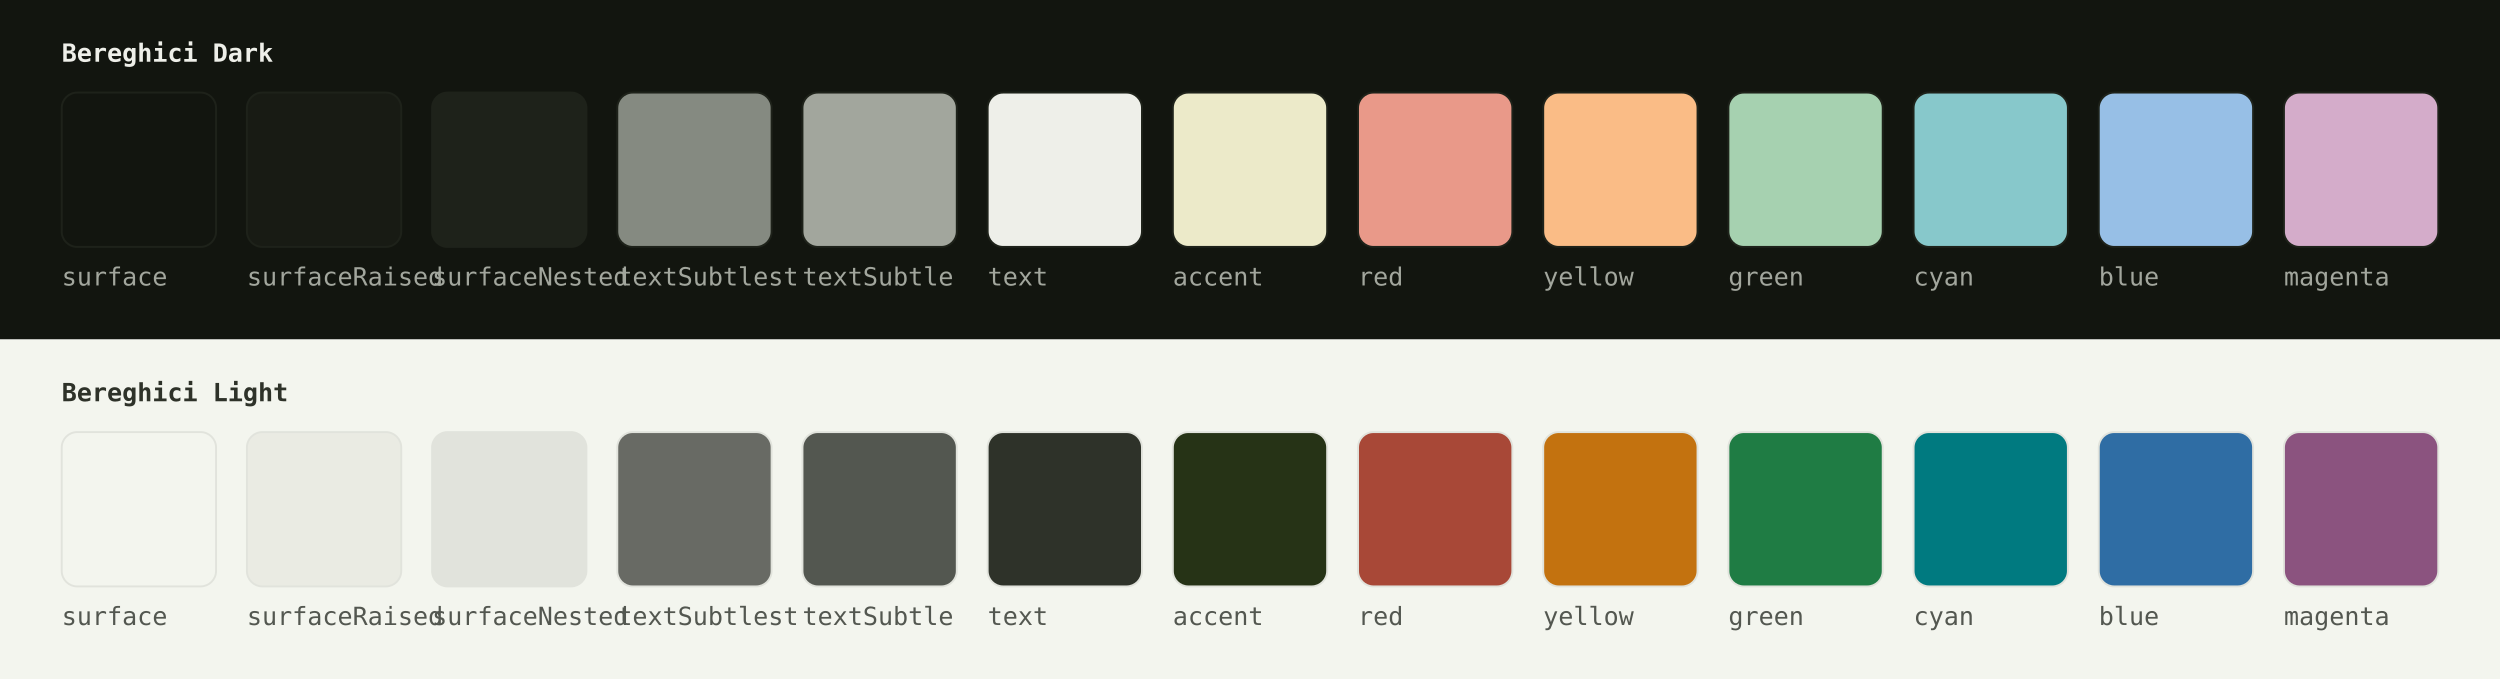
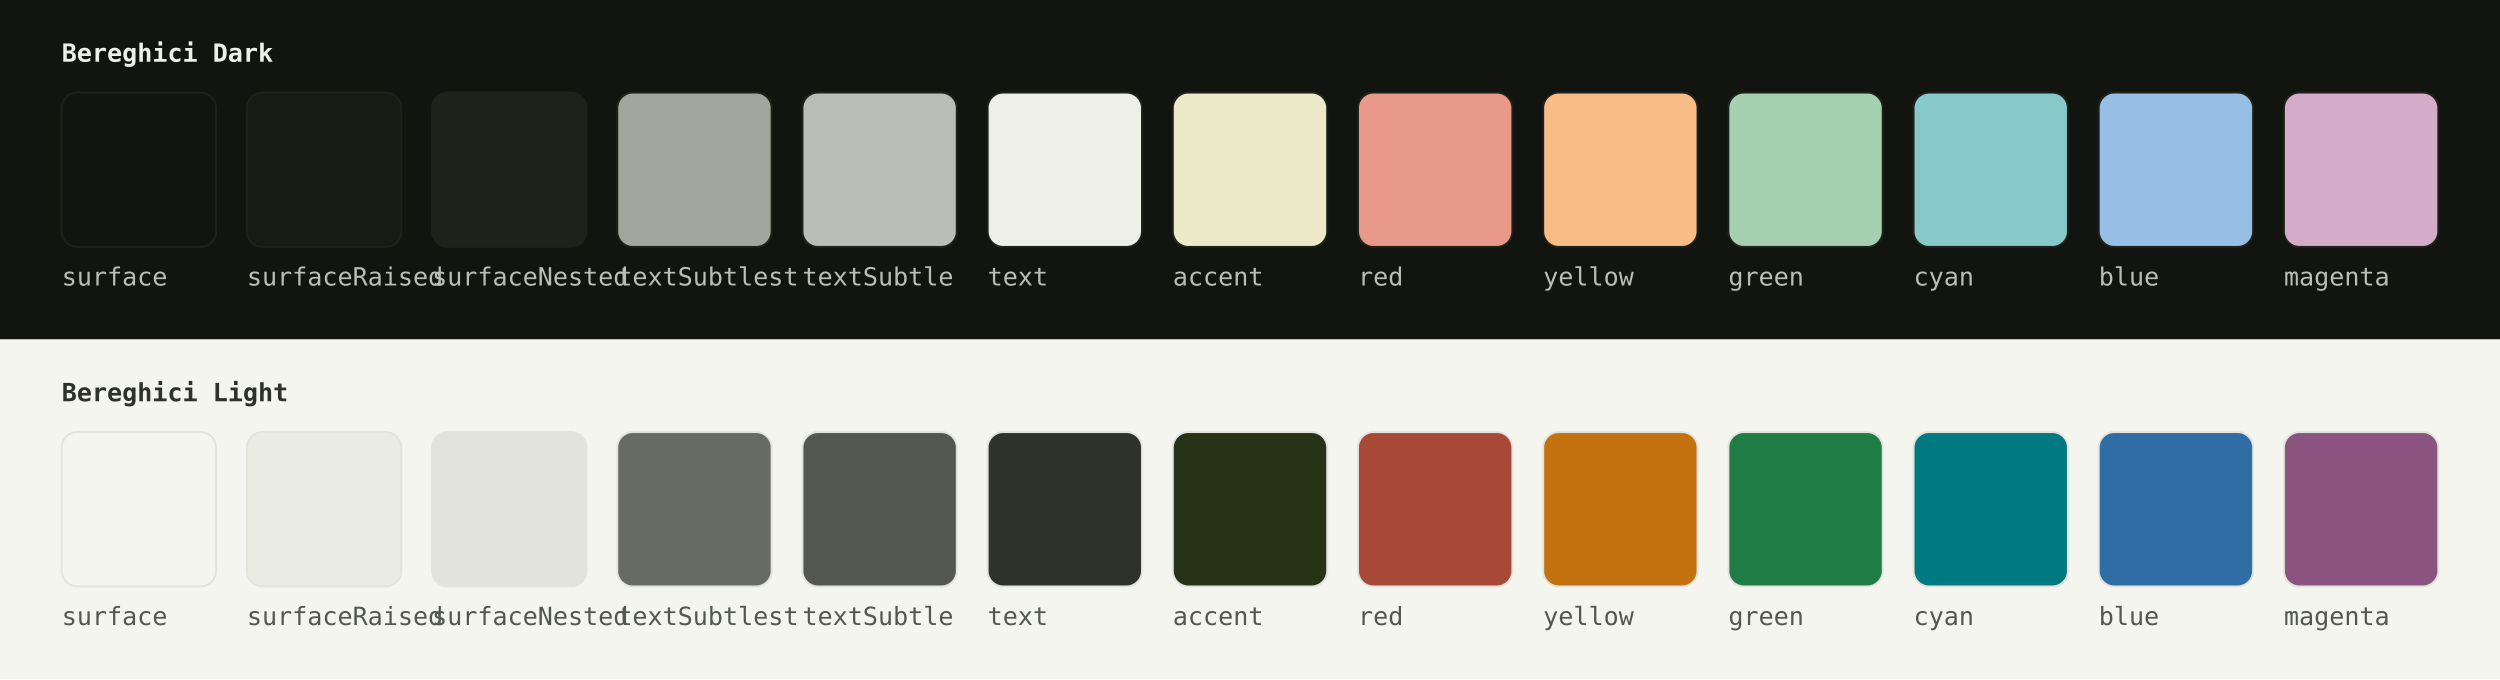
<svg xmlns="http://www.w3.org/2000/svg" width="1296" height="352" viewBox="0 0 1296 352" font-family="ui-monospace, SFMono-Regular, Menlo, monospace" font-size="13">
  <g>
    <rect y="0" width="1296" height="176" fill="#12150f" />
    <text x="32" y="32" fill="#eeefe9" font-weight="600">Bereghici Dark</text>
    <rect x="32" y="48" width="80" height="80" rx="8" fill="#12150f" stroke="#1e221a" />
-     <text x="32" y="148" fill="#a2a69d">surface</text>
+     <text x="32" y="148" fill="#bbbeb6">surface</text>
    <rect x="128" y="48" width="80" height="80" rx="8" fill="#181b14" stroke="#1e221a" />
-     <text x="128" y="148" fill="#a2a69d">surfaceRaised</text>
+     <text x="128" y="148" fill="#bbbeb6">surfaceRaised</text>
    <rect x="224" y="48" width="80" height="80" rx="8" fill="#1e221a" stroke="#1e221a" />
-     <text x="224" y="148" fill="#a2a69d">surfaceNested</text>
-     <rect x="320" y="48" width="80" height="80" rx="8" fill="#858a81" stroke="#1e221a" />
-     <text x="320" y="148" fill="#a2a69d">textSubtlest</text>
-     <rect x="416" y="48" width="80" height="80" rx="8" fill="#a2a69d" stroke="#1e221a" />
-     <text x="416" y="148" fill="#a2a69d">textSubtle</text>
+     <text x="224" y="148" fill="#bbbeb6">surfaceNested</text>
+     <rect x="320" y="48" width="80" height="80" rx="8" fill="#a2a69d" stroke="#1e221a" />
+     <text x="320" y="148" fill="#bbbeb6">textSubtlest</text>
+     <rect x="416" y="48" width="80" height="80" rx="8" fill="#bbbeb6" stroke="#1e221a" />
+     <text x="416" y="148" fill="#bbbeb6">textSubtle</text>
    <rect x="512" y="48" width="80" height="80" rx="8" fill="#eeefe9" stroke="#1e221a" />
-     <text x="512" y="148" fill="#a2a69d">text</text>
+     <text x="512" y="148" fill="#bbbeb6">text</text>
    <rect x="608" y="48" width="80" height="80" rx="8" fill="#eceac9" stroke="#1e221a" />
-     <text x="608" y="148" fill="#a2a69d">accent</text>
+     <text x="608" y="148" fill="#bbbeb6">accent</text>
    <rect x="704" y="48" width="80" height="80" rx="8" fill="#e99989" stroke="#1e221a" />
-     <text x="704" y="148" fill="#a2a69d">red</text>
+     <text x="704" y="148" fill="#bbbeb6">red</text>
    <rect x="800" y="48" width="80" height="80" rx="8" fill="#fabc86" stroke="#1e221a" />
-     <text x="800" y="148" fill="#a2a69d">yellow</text>
+     <text x="800" y="148" fill="#bbbeb6">yellow</text>
    <rect x="896" y="48" width="80" height="80" rx="8" fill="#a6d1b0" stroke="#1e221a" />
-     <text x="896" y="148" fill="#a2a69d">green</text>
+     <text x="896" y="148" fill="#bbbeb6">green</text>
    <rect x="992" y="48" width="80" height="80" rx="8" fill="#87c8cb" stroke="#1e221a" />
-     <text x="992" y="148" fill="#a2a69d">cyan</text>
+     <text x="992" y="148" fill="#bbbeb6">cyan</text>
    <rect x="1088" y="48" width="80" height="80" rx="8" fill="#97bfe6" stroke="#1e221a" />
-     <text x="1088" y="148" fill="#a2a69d">blue</text>
+     <text x="1088" y="148" fill="#bbbeb6">blue</text>
    <rect x="1184" y="48" width="80" height="80" rx="8" fill="#d4acca" stroke="#1e221a" />
-     <text x="1184" y="148" fill="#a2a69d">magenta</text>
+     <text x="1184" y="148" fill="#bbbeb6">magenta</text>
  </g>
  <g>
    <rect y="176" width="1296" height="176" fill="#f3f5ee" />
    <text x="32" y="208" fill="#2e3229" font-weight="600">Bereghici Light</text>
    <rect x="32" y="224" width="80" height="80" rx="8" fill="#f3f5ee" stroke="#e1e3dc" />
    <text x="32" y="324" fill="#535750">surface</text>
    <rect x="128" y="224" width="80" height="80" rx="8" fill="#eaebe3" stroke="#e1e3dc" />
    <text x="128" y="324" fill="#535750">surfaceRaised</text>
    <rect x="224" y="224" width="80" height="80" rx="8" fill="#e1e3dc" stroke="#e1e3dc" />
    <text x="224" y="324" fill="#535750">surfaceNested</text>
    <rect x="320" y="224" width="80" height="80" rx="8" fill="#686a64" stroke="#e1e3dc" />
    <text x="320" y="324" fill="#535750">textSubtlest</text>
    <rect x="416" y="224" width="80" height="80" rx="8" fill="#535750" stroke="#e1e3dc" />
    <text x="416" y="324" fill="#535750">textSubtle</text>
    <rect x="512" y="224" width="80" height="80" rx="8" fill="#2e3229" stroke="#e1e3dc" />
    <text x="512" y="324" fill="#535750">text</text>
    <rect x="608" y="224" width="80" height="80" rx="8" fill="#263316" stroke="#e1e3dc" />
    <text x="608" y="324" fill="#535750">accent</text>
    <rect x="704" y="224" width="80" height="80" rx="8" fill="#a84837" stroke="#e1e3dc" />
    <text x="704" y="324" fill="#535750">red</text>
    <rect x="800" y="224" width="80" height="80" rx="8" fill="#c3720f" stroke="#e1e3dc" />
    <text x="800" y="324" fill="#535750">yellow</text>
    <rect x="896" y="224" width="80" height="80" rx="8" fill="#1f7c44" stroke="#e1e3dc" />
    <text x="896" y="324" fill="#535750">green</text>
    <rect x="992" y="224" width="80" height="80" rx="8" fill="#007a80" stroke="#e1e3dc" />
    <text x="992" y="324" fill="#535750">cyan</text>
    <rect x="1088" y="224" width="80" height="80" rx="8" fill="#2f6da4" stroke="#e1e3dc" />
    <text x="1088" y="324" fill="#535750">blue</text>
    <rect x="1184" y="224" width="80" height="80" rx="8" fill="#8b537f" stroke="#e1e3dc" />
    <text x="1184" y="324" fill="#535750">magenta</text>
  </g>
</svg>
